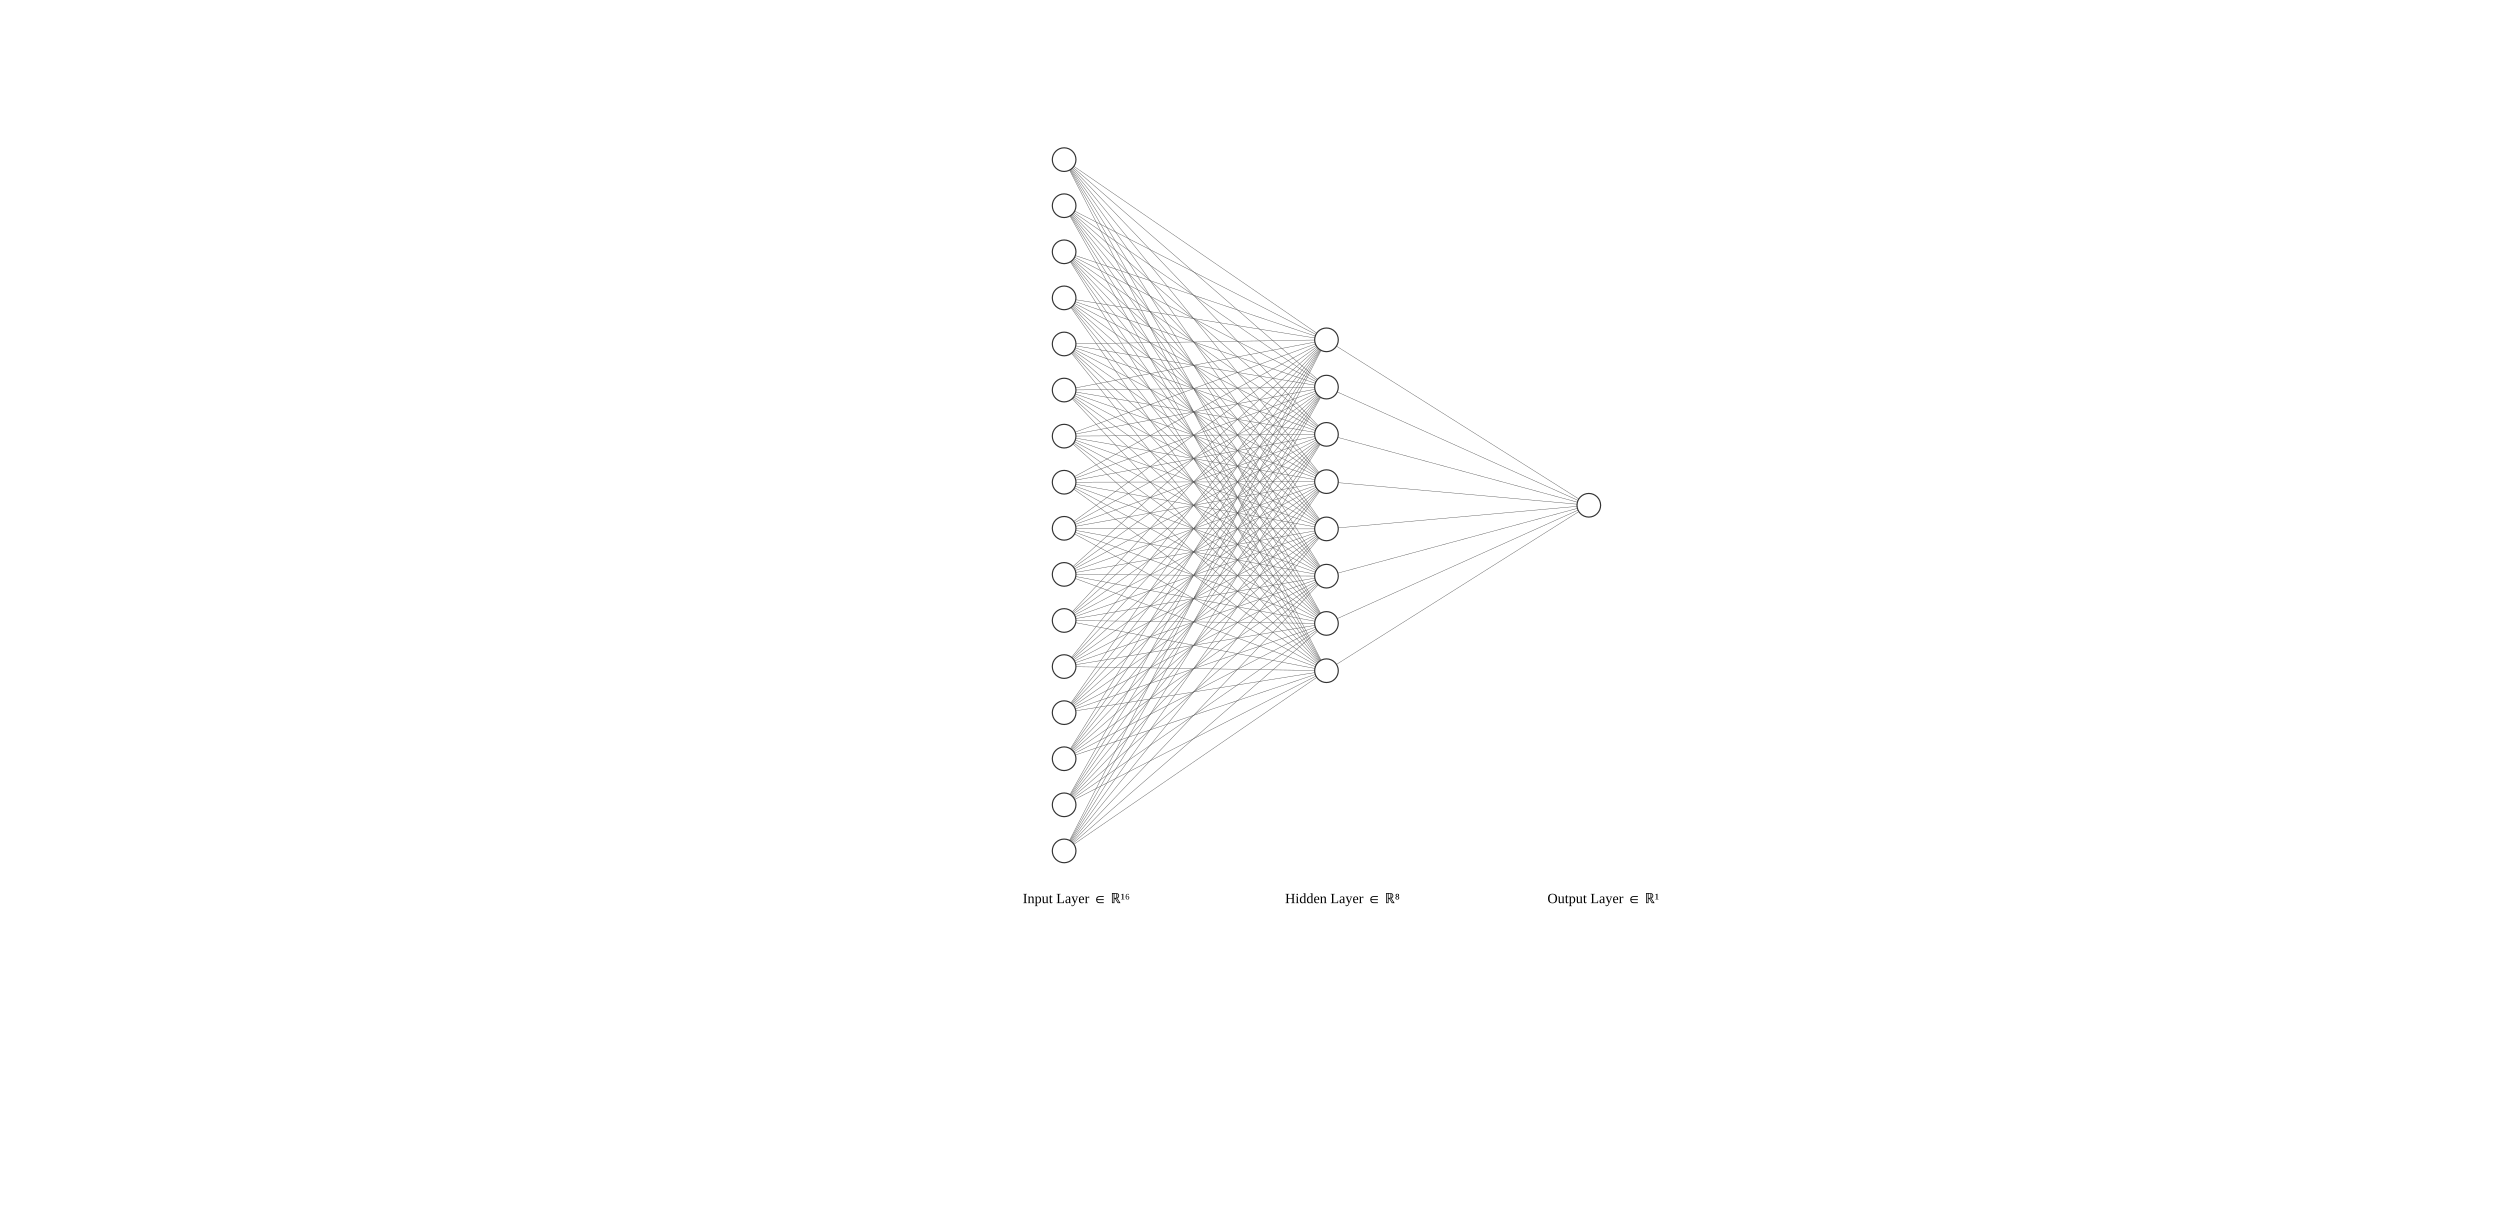
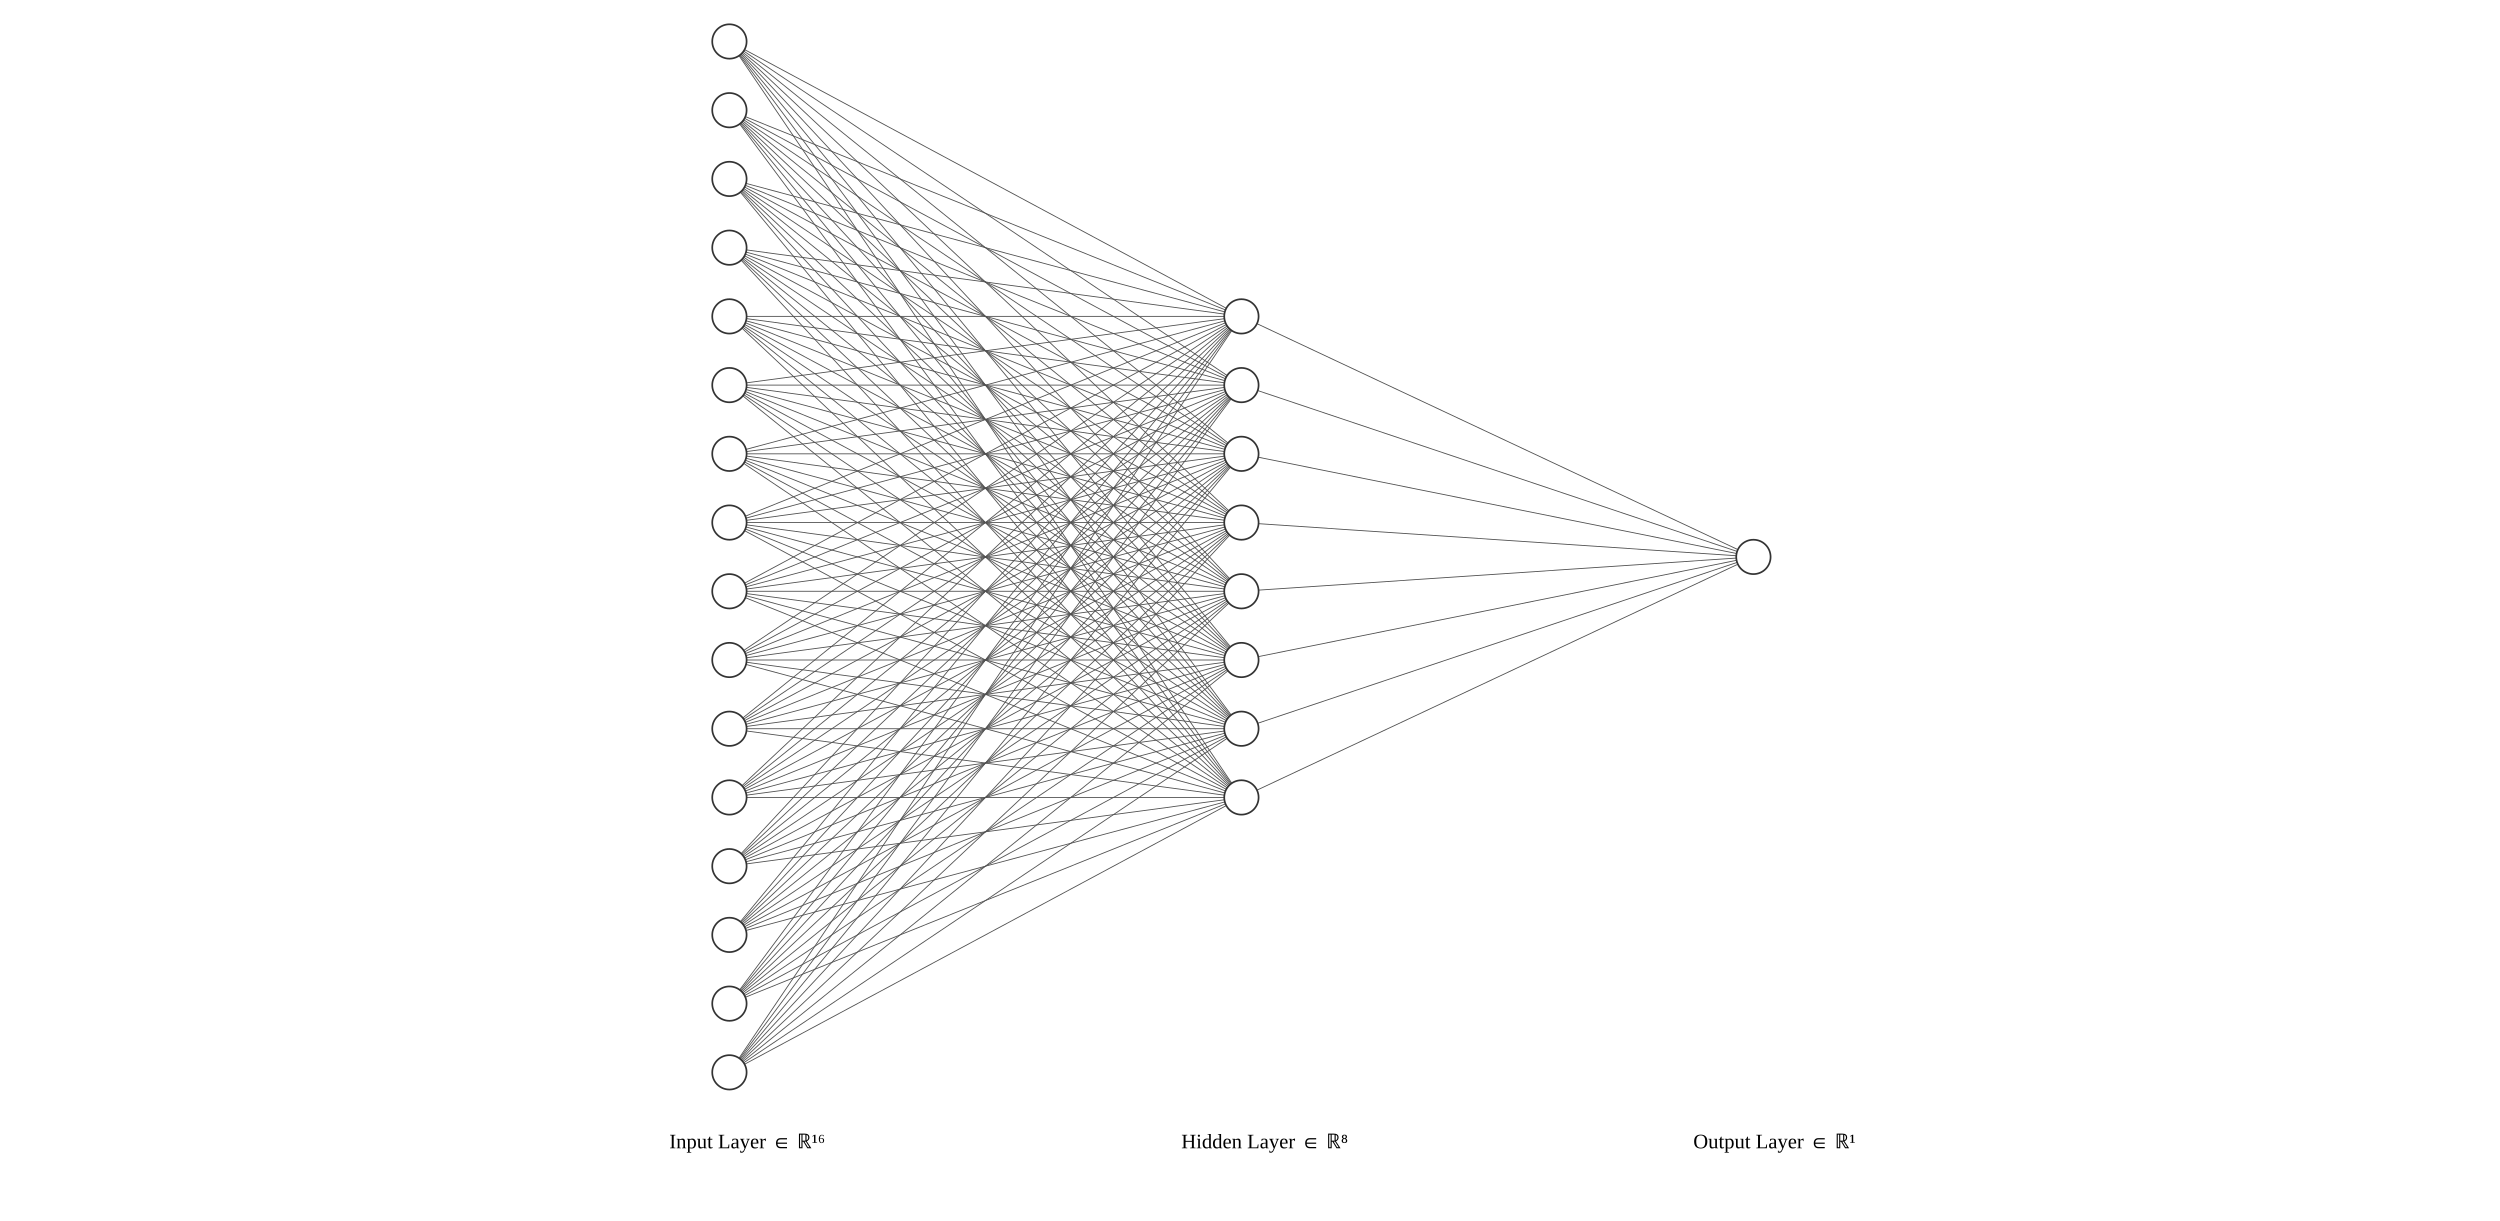
- <svg xmlns="http://www.w3.org/2000/svg" viewBox="0 0 1920 937" preserveAspectRatio="none">
-   <g transform="translate(129.357,-28.0493) scale(0.9075191)">
-     <path class="link" marker-end="url(#arrow)" d="M758,166, 980,358.5" style="stroke-width: 0.34; stroke-opacity: 1; stroke: rgb(80, 80, 80);" />
-     <path class="link" marker-end="url(#arrow)" d="M758,166, 980,398.5" style="stroke-width: 0.34; stroke-opacity: 1; stroke: rgb(80, 80, 80);" />
-     <path class="link" marker-end="url(#arrow)" d="M758,166, 980,438.5" style="stroke-width: 0.34; stroke-opacity: 1; stroke: rgb(80, 80, 80);" />
-     <path class="link" marker-end="url(#arrow)" d="M758,166, 980,478.5" style="stroke-width: 0.34; stroke-opacity: 1; stroke: rgb(80, 80, 80);" />
-     <path class="link" marker-end="url(#arrow)" d="M758,166, 980,518.5" style="stroke-width: 0.34; stroke-opacity: 1; stroke: rgb(80, 80, 80);" />
-     <path class="link" marker-end="url(#arrow)" d="M758,166, 980,558.5" style="stroke-width: 0.34; stroke-opacity: 1; stroke: rgb(80, 80, 80);" />
-     <path class="link" marker-end="url(#arrow)" d="M758,166, 980,598.5" style="stroke-width: 0.34; stroke-opacity: 1; stroke: rgb(80, 80, 80);" />
-     <path class="link" marker-end="url(#arrow)" d="M758,205, 980,358.5" style="stroke-width: 0.34; stroke-opacity: 1; stroke: rgb(80, 80, 80);" />
-     <path class="link" marker-end="url(#arrow)" d="M758,205, 980,398.5" style="stroke-width: 0.34; stroke-opacity: 1; stroke: rgb(80, 80, 80);" />
-     <path class="link" marker-end="url(#arrow)" d="M758,205, 980,438.5" style="stroke-width: 0.34; stroke-opacity: 1; stroke: rgb(80, 80, 80);" />
-     <path class="link" marker-end="url(#arrow)" d="M758,205, 980,478.5" style="stroke-width: 0.34; stroke-opacity: 1; stroke: rgb(80, 80, 80);" />
-     <path class="link" marker-end="url(#arrow)" d="M758,205, 980,518.5" style="stroke-width: 0.34; stroke-opacity: 1; stroke: rgb(80, 80, 80);" />
-     <path class="link" marker-end="url(#arrow)" d="M758,205, 980,558.5" style="stroke-width: 0.34; stroke-opacity: 1; stroke: rgb(80, 80, 80);" />
-     <path class="link" marker-end="url(#arrow)" d="M758,205, 980,598.5" style="stroke-width: 0.34; stroke-opacity: 1; stroke: rgb(80, 80, 80);" />
-     <path class="link" marker-end="url(#arrow)" d="M758,244, 980,358.5" style="stroke-width: 0.34; stroke-opacity: 1; stroke: rgb(80, 80, 80);" />
-     <path class="link" marker-end="url(#arrow)" d="M758,244, 980,398.5" style="stroke-width: 0.34; stroke-opacity: 1; stroke: rgb(80, 80, 80);" />
-     <path class="link" marker-end="url(#arrow)" d="M758,244, 980,438.5" style="stroke-width: 0.34; stroke-opacity: 1; stroke: rgb(80, 80, 80);" />
-     <path class="link" marker-end="url(#arrow)" d="M758,244, 980,478.5" style="stroke-width: 0.34; stroke-opacity: 1; stroke: rgb(80, 80, 80);" />
-     <path class="link" marker-end="url(#arrow)" d="M758,244, 980,518.5" style="stroke-width: 0.34; stroke-opacity: 1; stroke: rgb(80, 80, 80);" />
-     <path class="link" marker-end="url(#arrow)" d="M758,244, 980,558.5" style="stroke-width: 0.34; stroke-opacity: 1; stroke: rgb(80, 80, 80);" />
-     <path class="link" marker-end="url(#arrow)" d="M758,244, 980,598.5" style="stroke-width: 0.34; stroke-opacity: 1; stroke: rgb(80, 80, 80);" />
-     <path class="link" marker-end="url(#arrow)" d="M758,283, 980,358.5" style="stroke-width: 0.34; stroke-opacity: 1; stroke: rgb(80, 80, 80);" />
-     <path class="link" marker-end="url(#arrow)" d="M758,283, 980,398.5" style="stroke-width: 0.34; stroke-opacity: 1; stroke: rgb(80, 80, 80);" />
-     <path class="link" marker-end="url(#arrow)" d="M758,283, 980,438.5" style="stroke-width: 0.34; stroke-opacity: 1; stroke: rgb(80, 80, 80);" />
-     <path class="link" marker-end="url(#arrow)" d="M758,283, 980,478.5" style="stroke-width: 0.34; stroke-opacity: 1; stroke: rgb(80, 80, 80);" />
-     <path class="link" marker-end="url(#arrow)" d="M758,283, 980,518.5" style="stroke-width: 0.34; stroke-opacity: 1; stroke: rgb(80, 80, 80);" />
-     <path class="link" marker-end="url(#arrow)" d="M758,283, 980,558.5" style="stroke-width: 0.34; stroke-opacity: 1; stroke: rgb(80, 80, 80);" />
-     <path class="link" marker-end="url(#arrow)" d="M758,283, 980,598.5" style="stroke-width: 0.34; stroke-opacity: 1; stroke: rgb(80, 80, 80);" />
-     <path class="link" marker-end="url(#arrow)" d="M758,322, 980,358.5" style="stroke-width: 0.34; stroke-opacity: 1; stroke: rgb(80, 80, 80);" />
-     <path class="link" marker-end="url(#arrow)" d="M758,322, 980,398.5" style="stroke-width: 0.34; stroke-opacity: 1; stroke: rgb(80, 80, 80);" />
-     <path class="link" marker-end="url(#arrow)" d="M758,322, 980,438.5" style="stroke-width: 0.34; stroke-opacity: 1; stroke: rgb(80, 80, 80);" />
-     <path class="link" marker-end="url(#arrow)" d="M758,322, 980,478.5" style="stroke-width: 0.34; stroke-opacity: 1; stroke: rgb(80, 80, 80);" />
-     <path class="link" marker-end="url(#arrow)" d="M758,322, 980,518.5" style="stroke-width: 0.34; stroke-opacity: 1; stroke: rgb(80, 80, 80);" />
-     <path class="link" marker-end="url(#arrow)" d="M758,322, 980,558.5" style="stroke-width: 0.34; stroke-opacity: 1; stroke: rgb(80, 80, 80);" />
-     <path class="link" marker-end="url(#arrow)" d="M758,322, 980,598.5" style="stroke-width: 0.34; stroke-opacity: 1; stroke: rgb(80, 80, 80);" />
-     <path class="link" marker-end="url(#arrow)" d="M758,361, 980,358.5" style="stroke-width: 0.34; stroke-opacity: 1; stroke: rgb(80, 80, 80);" />
-     <path class="link" marker-end="url(#arrow)" d="M758,361, 980,398.5" style="stroke-width: 0.34; stroke-opacity: 1; stroke: rgb(80, 80, 80);" />
-     <path class="link" marker-end="url(#arrow)" d="M758,361, 980,438.5" style="stroke-width: 0.34; stroke-opacity: 1; stroke: rgb(80, 80, 80);" />
-     <path class="link" marker-end="url(#arrow)" d="M758,361, 980,478.5" style="stroke-width: 0.34; stroke-opacity: 1; stroke: rgb(80, 80, 80);" />
-     <path class="link" marker-end="url(#arrow)" d="M758,361, 980,518.5" style="stroke-width: 0.34; stroke-opacity: 1; stroke: rgb(80, 80, 80);" />
-     <path class="link" marker-end="url(#arrow)" d="M758,361, 980,558.5" style="stroke-width: 0.34; stroke-opacity: 1; stroke: rgb(80, 80, 80);" />
-     <path class="link" marker-end="url(#arrow)" d="M758,361, 980,598.5" style="stroke-width: 0.34; stroke-opacity: 1; stroke: rgb(80, 80, 80);" />
-     <path class="link" marker-end="url(#arrow)" d="M758,400, 980,358.5" style="stroke-width: 0.34; stroke-opacity: 1; stroke: rgb(80, 80, 80);" />
-     <path class="link" marker-end="url(#arrow)" d="M758,400, 980,398.5" style="stroke-width: 0.34; stroke-opacity: 1; stroke: rgb(80, 80, 80);" />
-     <path class="link" marker-end="url(#arrow)" d="M758,400, 980,438.5" style="stroke-width: 0.34; stroke-opacity: 1; stroke: rgb(80, 80, 80);" />
-     <path class="link" marker-end="url(#arrow)" d="M758,400, 980,478.5" style="stroke-width: 0.34; stroke-opacity: 1; stroke: rgb(80, 80, 80);" />
-     <path class="link" marker-end="url(#arrow)" d="M758,400, 980,518.5" style="stroke-width: 0.34; stroke-opacity: 1; stroke: rgb(80, 80, 80);" />
-     <path class="link" marker-end="url(#arrow)" d="M758,400, 980,558.5" style="stroke-width: 0.34; stroke-opacity: 1; stroke: rgb(80, 80, 80);" />
-     <path class="link" marker-end="url(#arrow)" d="M758,400, 980,598.5" style="stroke-width: 0.34; stroke-opacity: 1; stroke: rgb(80, 80, 80);" />
-     <path class="link" marker-end="url(#arrow)" d="M758,439, 980,358.5" style="stroke-width: 0.34; stroke-opacity: 1; stroke: rgb(80, 80, 80);" />
-     <path class="link" marker-end="url(#arrow)" d="M758,439, 980,398.5" style="stroke-width: 0.34; stroke-opacity: 1; stroke: rgb(80, 80, 80);" />
-     <path class="link" marker-end="url(#arrow)" d="M758,439, 980,438.5" style="stroke-width: 0.34; stroke-opacity: 1; stroke: rgb(80, 80, 80);" />
-     <path class="link" marker-end="url(#arrow)" d="M758,439, 980,478.5" style="stroke-width: 0.34; stroke-opacity: 1; stroke: rgb(80, 80, 80);" />
-     <path class="link" marker-end="url(#arrow)" d="M758,439, 980,518.5" style="stroke-width: 0.34; stroke-opacity: 1; stroke: rgb(80, 80, 80);" />
-     <path class="link" marker-end="url(#arrow)" d="M758,439, 980,558.5" style="stroke-width: 0.34; stroke-opacity: 1; stroke: rgb(80, 80, 80);" />
-     <path class="link" marker-end="url(#arrow)" d="M758,439, 980,598.5" style="stroke-width: 0.34; stroke-opacity: 1; stroke: rgb(80, 80, 80);" />
-     <path class="link" marker-end="url(#arrow)" d="M758,478, 980,358.5" style="stroke-width: 0.34; stroke-opacity: 1; stroke: rgb(80, 80, 80);" />
-     <path class="link" marker-end="url(#arrow)" d="M758,478, 980,398.5" style="stroke-width: 0.34; stroke-opacity: 1; stroke: rgb(80, 80, 80);" />
-     <path class="link" marker-end="url(#arrow)" d="M758,478, 980,438.5" style="stroke-width: 0.34; stroke-opacity: 1; stroke: rgb(80, 80, 80);" />
-     <path class="link" marker-end="url(#arrow)" d="M758,478, 980,478.5" style="stroke-width: 0.34; stroke-opacity: 1; stroke: rgb(80, 80, 80);" />
-     <path class="link" marker-end="url(#arrow)" d="M758,478, 980,518.5" style="stroke-width: 0.34; stroke-opacity: 1; stroke: rgb(80, 80, 80);" />
-     <path class="link" marker-end="url(#arrow)" d="M758,478, 980,558.5" style="stroke-width: 0.34; stroke-opacity: 1; stroke: rgb(80, 80, 80);" />
-     <path class="link" marker-end="url(#arrow)" d="M758,478, 980,598.5" style="stroke-width: 0.34; stroke-opacity: 1; stroke: rgb(80, 80, 80);" />
-     <path class="link" marker-end="url(#arrow)" d="M758,517, 980,358.5" style="stroke-width: 0.34; stroke-opacity: 1; stroke: rgb(80, 80, 80);" />
-     <path class="link" marker-end="url(#arrow)" d="M758,517, 980,398.5" style="stroke-width: 0.34; stroke-opacity: 1; stroke: rgb(80, 80, 80);" />
-     <path class="link" marker-end="url(#arrow)" d="M758,517, 980,438.5" style="stroke-width: 0.34; stroke-opacity: 1; stroke: rgb(80, 80, 80);" />
-     <path class="link" marker-end="url(#arrow)" d="M758,517, 980,478.5" style="stroke-width: 0.34; stroke-opacity: 1; stroke: rgb(80, 80, 80);" />
-     <path class="link" marker-end="url(#arrow)" d="M758,517, 980,518.5" style="stroke-width: 0.34; stroke-opacity: 1; stroke: rgb(80, 80, 80);" />
-     <path class="link" marker-end="url(#arrow)" d="M758,517, 980,558.5" style="stroke-width: 0.34; stroke-opacity: 1; stroke: rgb(80, 80, 80);" />
-     <path class="link" marker-end="url(#arrow)" d="M758,517, 980,598.5" style="stroke-width: 0.34; stroke-opacity: 1; stroke: rgb(80, 80, 80);" />
-     <path class="link" marker-end="url(#arrow)" d="M758,556, 980,358.5" style="stroke-width: 0.34; stroke-opacity: 1; stroke: rgb(80, 80, 80);" />
-     <path class="link" marker-end="url(#arrow)" d="M758,556, 980,398.5" style="stroke-width: 0.34; stroke-opacity: 1; stroke: rgb(80, 80, 80);" />
-     <path class="link" marker-end="url(#arrow)" d="M758,556, 980,438.5" style="stroke-width: 0.34; stroke-opacity: 1; stroke: rgb(80, 80, 80);" />
-     <path class="link" marker-end="url(#arrow)" d="M758,556, 980,478.5" style="stroke-width: 0.34; stroke-opacity: 1; stroke: rgb(80, 80, 80);" />
-     <path class="link" marker-end="url(#arrow)" d="M758,556, 980,518.5" style="stroke-width: 0.34; stroke-opacity: 1; stroke: rgb(80, 80, 80);" />
-     <path class="link" marker-end="url(#arrow)" d="M758,556, 980,558.5" style="stroke-width: 0.34; stroke-opacity: 1; stroke: rgb(80, 80, 80);" />
-     <path class="link" marker-end="url(#arrow)" d="M758,556, 980,598.5" style="stroke-width: 0.34; stroke-opacity: 1; stroke: rgb(80, 80, 80);" />
-     <path class="link" marker-end="url(#arrow)" d="M758,595, 980,358.5" style="stroke-width: 0.34; stroke-opacity: 1; stroke: rgb(80, 80, 80);" />
-     <path class="link" marker-end="url(#arrow)" d="M758,595, 980,398.5" style="stroke-width: 0.34; stroke-opacity: 1; stroke: rgb(80, 80, 80);" />
-     <path class="link" marker-end="url(#arrow)" d="M758,595, 980,438.5" style="stroke-width: 0.34; stroke-opacity: 1; stroke: rgb(80, 80, 80);" />
-     <path class="link" marker-end="url(#arrow)" d="M758,595, 980,478.5" style="stroke-width: 0.34; stroke-opacity: 1; stroke: rgb(80, 80, 80);" />
-     <path class="link" marker-end="url(#arrow)" d="M758,595, 980,518.5" style="stroke-width: 0.34; stroke-opacity: 1; stroke: rgb(80, 80, 80);" />
-     <path class="link" marker-end="url(#arrow)" d="M758,595, 980,558.5" style="stroke-width: 0.34; stroke-opacity: 1; stroke: rgb(80, 80, 80);" />
-     <path class="link" marker-end="url(#arrow)" d="M758,595, 980,598.5" style="stroke-width: 0.34; stroke-opacity: 1; stroke: rgb(80, 80, 80);" />
-     <path class="link" marker-end="url(#arrow)" d="M758,634, 980,358.5" style="stroke-width: 0.34; stroke-opacity: 1; stroke: rgb(80, 80, 80);" />
-     <path class="link" marker-end="url(#arrow)" d="M758,634, 980,398.5" style="stroke-width: 0.34; stroke-opacity: 1; stroke: rgb(80, 80, 80);" />
-     <path class="link" marker-end="url(#arrow)" d="M758,634, 980,438.5" style="stroke-width: 0.34; stroke-opacity: 1; stroke: rgb(80, 80, 80);" />
-     <path class="link" marker-end="url(#arrow)" d="M758,634, 980,478.5" style="stroke-width: 0.34; stroke-opacity: 1; stroke: rgb(80, 80, 80);" />
-     <path class="link" marker-end="url(#arrow)" d="M758,634, 980,518.5" style="stroke-width: 0.34; stroke-opacity: 1; stroke: rgb(80, 80, 80);" />
-     <path class="link" marker-end="url(#arrow)" d="M758,634, 980,558.5" style="stroke-width: 0.34; stroke-opacity: 1; stroke: rgb(80, 80, 80);" />
-     <path class="link" marker-end="url(#arrow)" d="M758,634, 980,598.5" style="stroke-width: 0.34; stroke-opacity: 1; stroke: rgb(80, 80, 80);" />
-     <path class="link" marker-end="url(#arrow)" d="M758,673, 980,358.5" style="stroke-width: 0.34; stroke-opacity: 1; stroke: rgb(80, 80, 80);" />
-     <path class="link" marker-end="url(#arrow)" d="M758,673, 980,398.5" style="stroke-width: 0.34; stroke-opacity: 1; stroke: rgb(80, 80, 80);" />
-     <path class="link" marker-end="url(#arrow)" d="M758,673, 980,438.5" style="stroke-width: 0.34; stroke-opacity: 1; stroke: rgb(80, 80, 80);" />
-     <path class="link" marker-end="url(#arrow)" d="M758,673, 980,478.5" style="stroke-width: 0.34; stroke-opacity: 1; stroke: rgb(80, 80, 80);" />
-     <path class="link" marker-end="url(#arrow)" d="M758,673, 980,518.5" style="stroke-width: 0.34; stroke-opacity: 1; stroke: rgb(80, 80, 80);" />
-     <path class="link" marker-end="url(#arrow)" d="M758,673, 980,558.5" style="stroke-width: 0.34; stroke-opacity: 1; stroke: rgb(80, 80, 80);" />
-     <path class="link" marker-end="url(#arrow)" d="M758,673, 980,598.5" style="stroke-width: 0.34; stroke-opacity: 1; stroke: rgb(80, 80, 80);" />
-     <path class="link" marker-end="url(#arrow)" d="M758,712, 980,358.5" style="stroke-width: 0.34; stroke-opacity: 1; stroke: rgb(80, 80, 80);" />
-     <path class="link" marker-end="url(#arrow)" d="M758,712, 980,398.5" style="stroke-width: 0.34; stroke-opacity: 1; stroke: rgb(80, 80, 80);" />
-     <path class="link" marker-end="url(#arrow)" d="M758,712, 980,438.5" style="stroke-width: 0.34; stroke-opacity: 1; stroke: rgb(80, 80, 80);" />
-     <path class="link" marker-end="url(#arrow)" d="M758,712, 980,478.5" style="stroke-width: 0.34; stroke-opacity: 1; stroke: rgb(80, 80, 80);" />
-     <path class="link" marker-end="url(#arrow)" d="M758,712, 980,518.5" style="stroke-width: 0.34; stroke-opacity: 1; stroke: rgb(80, 80, 80);" />
-     <path class="link" marker-end="url(#arrow)" d="M758,712, 980,558.5" style="stroke-width: 0.34; stroke-opacity: 1; stroke: rgb(80, 80, 80);" />
-     <path class="link" marker-end="url(#arrow)" d="M758,712, 980,598.5" style="stroke-width: 0.34; stroke-opacity: 1; stroke: rgb(80, 80, 80);" />
-     <path class="link" marker-end="url(#arrow)" d="M758,751, 980,358.5" style="stroke-width: 0.34; stroke-opacity: 1; stroke: rgb(80, 80, 80);" />
-     <path class="link" marker-end="url(#arrow)" d="M758,751, 980,398.5" style="stroke-width: 0.34; stroke-opacity: 1; stroke: rgb(80, 80, 80);" />
-     <path class="link" marker-end="url(#arrow)" d="M758,751, 980,438.5" style="stroke-width: 0.34; stroke-opacity: 1; stroke: rgb(80, 80, 80);" />
-     <path class="link" marker-end="url(#arrow)" d="M758,751, 980,478.5" style="stroke-width: 0.34; stroke-opacity: 1; stroke: rgb(80, 80, 80);" />
-     <path class="link" marker-end="url(#arrow)" d="M758,751, 980,518.5" style="stroke-width: 0.34; stroke-opacity: 1; stroke: rgb(80, 80, 80);" />
-     <path class="link" marker-end="url(#arrow)" d="M758,751, 980,558.5" style="stroke-width: 0.34; stroke-opacity: 1; stroke: rgb(80, 80, 80);" />
-     <path class="link" marker-end="url(#arrow)" d="M758,751, 980,598.5" style="stroke-width: 0.34; stroke-opacity: 1; stroke: rgb(80, 80, 80);" />
-     <path class="link" marker-end="url(#arrow)" d="M980,318.5, 1202,458.5" style="stroke-width: 0.34; stroke-opacity: 1; stroke: rgb(80, 80, 80);" />
-     <path class="link" marker-end="url(#arrow)" d="M980,358.5, 1202,458.5" style="stroke-width: 0.34; stroke-opacity: 1; stroke: rgb(80, 80, 80);" />
-     <path class="link" marker-end="url(#arrow)" d="M980,398.5, 1202,458.5" style="stroke-width: 0.34; stroke-opacity: 1; stroke: rgb(80, 80, 80);" />
-     <path class="link" marker-end="url(#arrow)" d="M980,438.5, 1202,458.5" style="stroke-width: 0.34; stroke-opacity: 1; stroke: rgb(80, 80, 80);" />
-     <path class="link" marker-end="url(#arrow)" d="M980,478.5, 1202,458.5" style="stroke-width: 0.34; stroke-opacity: 1; stroke: rgb(80, 80, 80);" />
-     <path class="link" marker-end="url(#arrow)" d="M980,518.5, 1202,458.5" style="stroke-width: 0.34; stroke-opacity: 1; stroke: rgb(80, 80, 80);" />
-     <path class="link" marker-end="url(#arrow)" d="M980,558.5, 1202,458.5" style="stroke-width: 0.34; stroke-opacity: 1; stroke: rgb(80, 80, 80);" />
-     <path class="link" marker-end="url(#arrow)" d="M980,598.5, 1202,458.5" style="stroke-width: 0.34; stroke-opacity: 1; stroke: rgb(80, 80, 80);" />
-     <path class="link" marker-end="url(#arrow)" d="M758,166, 980,318.5" style="stroke-width: 0.34; stroke-opacity: 1; stroke: rgb(80, 80, 80);" />
-     <path class="link" marker-end="url(#arrow)" d="M758,205, 980,318.5" style="stroke-width: 0.34; stroke-opacity: 1; stroke: rgb(80, 80, 80);" />
-     <path class="link" marker-end="url(#arrow)" d="M758,244, 980,318.5" style="stroke-width: 0.34; stroke-opacity: 1; stroke: rgb(80, 80, 80);" />
-     <path class="link" marker-end="url(#arrow)" d="M758,283, 980,318.5" style="stroke-width: 0.34; stroke-opacity: 1; stroke: rgb(80, 80, 80);" />
-     <path class="link" marker-end="url(#arrow)" d="M758,322, 980,318.5" style="stroke-width: 0.34; stroke-opacity: 1; stroke: rgb(80, 80, 80);" />
-     <path class="link" marker-end="url(#arrow)" d="M758,361, 980,318.5" style="stroke-width: 0.34; stroke-opacity: 1; stroke: rgb(80, 80, 80);" />
-     <path class="link" marker-end="url(#arrow)" d="M758,400, 980,318.5" style="stroke-width: 0.34; stroke-opacity: 1; stroke: rgb(80, 80, 80);" />
-     <path class="link" marker-end="url(#arrow)" d="M758,439, 980,318.5" style="stroke-width: 0.34; stroke-opacity: 1; stroke: rgb(80, 80, 80);" />
-     <path class="link" marker-end="url(#arrow)" d="M758,478, 980,318.5" style="stroke-width: 0.34; stroke-opacity: 1; stroke: rgb(80, 80, 80);" />
-     <path class="link" marker-end="url(#arrow)" d="M758,517, 980,318.5" style="stroke-width: 0.34; stroke-opacity: 1; stroke: rgb(80, 80, 80);" />
-     <path class="link" marker-end="url(#arrow)" d="M758,556, 980,318.5" style="stroke-width: 0.34; stroke-opacity: 1; stroke: rgb(80, 80, 80);" />
-     <path class="link" marker-end="url(#arrow)" d="M758,595, 980,318.5" style="stroke-width: 0.34; stroke-opacity: 1; stroke: rgb(80, 80, 80);" />
-     <path class="link" marker-end="url(#arrow)" d="M758,634, 980,318.5" style="stroke-width: 0.34; stroke-opacity: 1; stroke: rgb(80, 80, 80);" />
-     <path class="link" marker-end="url(#arrow)" d="M758,673, 980,318.5" style="stroke-width: 0.34; stroke-opacity: 1; stroke: rgb(80, 80, 80);" />
-     <path class="link" marker-end="url(#arrow)" d="M758,712, 980,318.5" style="stroke-width: 0.34; stroke-opacity: 1; stroke: rgb(80, 80, 80);" />
-     <path class="link" marker-end="url(#arrow)" d="M758,751, 980,318.5" style="stroke-width: 0.34; stroke-opacity: 1; stroke: rgb(80, 80, 80);" />
-     <circle r="10" class="node" id="0_0" cx="758" cy="166" style="fill: rgb(255, 255, 255); stroke: rgb(51, 51, 51);" />
-     <circle r="10" class="node" id="0_1" cx="758" cy="205" style="fill: rgb(255, 255, 255); stroke: rgb(51, 51, 51);" />
-     <circle r="10" class="node" id="0_2" cx="758" cy="244" style="fill: rgb(255, 255, 255); stroke: rgb(51, 51, 51);" />
-     <circle r="10" class="node" id="0_3" cx="758" cy="283" style="fill: rgb(255, 255, 255); stroke: rgb(51, 51, 51);" />
-     <circle r="10" class="node" id="0_4" cx="758" cy="322" style="fill: rgb(255, 255, 255); stroke: rgb(51, 51, 51);" />
-     <circle r="10" class="node" id="0_5" cx="758" cy="361" style="fill: rgb(255, 255, 255); stroke: rgb(51, 51, 51);" />
-     <circle r="10" class="node" id="0_6" cx="758" cy="400" style="fill: rgb(255, 255, 255); stroke: rgb(51, 51, 51);" />
-     <circle r="10" class="node" id="0_7" cx="758" cy="439" style="fill: rgb(255, 255, 255); stroke: rgb(51, 51, 51);" />
-     <circle r="10" class="node" id="0_8" cx="758" cy="478" style="fill: rgb(255, 255, 255); stroke: rgb(51, 51, 51);" />
-     <circle r="10" class="node" id="0_9" cx="758" cy="517" style="fill: rgb(255, 255, 255); stroke: rgb(51, 51, 51);" />
-     <circle r="10" class="node" id="0_10" cx="758" cy="556" style="fill: rgb(255, 255, 255); stroke: rgb(51, 51, 51);" />
-     <circle r="10" class="node" id="0_11" cx="758" cy="595" style="fill: rgb(255, 255, 255); stroke: rgb(51, 51, 51);" />
-     <circle r="10" class="node" id="0_12" cx="758" cy="634" style="fill: rgb(255, 255, 255); stroke: rgb(51, 51, 51);" />
-     <circle r="10" class="node" id="0_13" cx="758" cy="673" style="fill: rgb(255, 255, 255); stroke: rgb(51, 51, 51);" />
-     <circle r="10" class="node" id="0_14" cx="758" cy="712" style="fill: rgb(255, 255, 255); stroke: rgb(51, 51, 51);" />
-     <circle r="10" class="node" id="0_15" cx="758" cy="751" style="fill: rgb(255, 255, 255); stroke: rgb(51, 51, 51);" />
+ <svg xmlns="http://www.w3.org/2000/svg" width="1920" height="937" style="cursor: move;">
+   <g transform="translate(-339.7088,-177.2831) scale(1.319508)">
+     <path class="link" marker-end="" d="M682,158.5, 980,318.5" style="stroke-width: 0.5; stroke-opacity: 1; stroke: rgb(80, 80, 80);" />
+     <path class="link" marker-end="" d="M682,158.5, 980,358.5" style="stroke-width: 0.5; stroke-opacity: 1; stroke: rgb(80, 80, 80);" />
+     <path class="link" marker-end="" d="M682,158.5, 980,398.5" style="stroke-width: 0.5; stroke-opacity: 1; stroke: rgb(80, 80, 80);" />
+     <path class="link" marker-end="" d="M682,158.5, 980,438.5" style="stroke-width: 0.5; stroke-opacity: 1; stroke: rgb(80, 80, 80);" />
+     <path class="link" marker-end="" d="M682,158.5, 980,478.5" style="stroke-width: 0.5; stroke-opacity: 1; stroke: rgb(80, 80, 80);" />
+     <path class="link" marker-end="" d="M682,158.5, 980,518.5" style="stroke-width: 0.5; stroke-opacity: 1; stroke: rgb(80, 80, 80);" />
+     <path class="link" marker-end="" d="M682,158.5, 980,558.5" style="stroke-width: 0.5; stroke-opacity: 1; stroke: rgb(80, 80, 80);" />
+     <path class="link" marker-end="" d="M682,158.5, 980,598.5" style="stroke-width: 0.5; stroke-opacity: 1; stroke: rgb(80, 80, 80);" />
+     <path class="link" marker-end="" d="M682,198.5, 980,318.5" style="stroke-width: 0.5; stroke-opacity: 1; stroke: rgb(80, 80, 80);" />
+     <path class="link" marker-end="" d="M682,198.5, 980,358.5" style="stroke-width: 0.5; stroke-opacity: 1; stroke: rgb(80, 80, 80);" />
+     <path class="link" marker-end="" d="M682,198.5, 980,398.5" style="stroke-width: 0.5; stroke-opacity: 1; stroke: rgb(80, 80, 80);" />
+     <path class="link" marker-end="" d="M682,198.5, 980,438.5" style="stroke-width: 0.5; stroke-opacity: 1; stroke: rgb(80, 80, 80);" />
+     <path class="link" marker-end="" d="M682,198.5, 980,478.5" style="stroke-width: 0.5; stroke-opacity: 1; stroke: rgb(80, 80, 80);" />
+     <path class="link" marker-end="" d="M682,198.5, 980,518.5" style="stroke-width: 0.5; stroke-opacity: 1; stroke: rgb(80, 80, 80);" />
+     <path class="link" marker-end="" d="M682,198.5, 980,558.5" style="stroke-width: 0.5; stroke-opacity: 1; stroke: rgb(80, 80, 80);" />
+     <path class="link" marker-end="" d="M682,198.5, 980,598.5" style="stroke-width: 0.5; stroke-opacity: 1; stroke: rgb(80, 80, 80);" />
+     <path class="link" marker-end="" d="M682,238.5, 980,318.5" style="stroke-width: 0.5; stroke-opacity: 1; stroke: rgb(80, 80, 80);" />
+     <path class="link" marker-end="" d="M682,238.5, 980,358.5" style="stroke-width: 0.5; stroke-opacity: 1; stroke: rgb(80, 80, 80);" />
+     <path class="link" marker-end="" d="M682,238.5, 980,398.5" style="stroke-width: 0.5; stroke-opacity: 1; stroke: rgb(80, 80, 80);" />
+     <path class="link" marker-end="" d="M682,238.5, 980,438.5" style="stroke-width: 0.5; stroke-opacity: 1; stroke: rgb(80, 80, 80);" />
+     <path class="link" marker-end="" d="M682,238.5, 980,478.5" style="stroke-width: 0.5; stroke-opacity: 1; stroke: rgb(80, 80, 80);" />
+     <path class="link" marker-end="" d="M682,238.5, 980,518.5" style="stroke-width: 0.5; stroke-opacity: 1; stroke: rgb(80, 80, 80);" />
+     <path class="link" marker-end="" d="M682,238.5, 980,558.5" style="stroke-width: 0.5; stroke-opacity: 1; stroke: rgb(80, 80, 80);" />
+     <path class="link" marker-end="" d="M682,238.5, 980,598.5" style="stroke-width: 0.5; stroke-opacity: 1; stroke: rgb(80, 80, 80);" />
+     <path class="link" marker-end="" d="M682,278.5, 980,318.5" style="stroke-width: 0.5; stroke-opacity: 1; stroke: rgb(80, 80, 80);" />
+     <path class="link" marker-end="" d="M682,278.5, 980,358.5" style="stroke-width: 0.5; stroke-opacity: 1; stroke: rgb(80, 80, 80);" />
+     <path class="link" marker-end="" d="M682,278.5, 980,398.5" style="stroke-width: 0.5; stroke-opacity: 1; stroke: rgb(80, 80, 80);" />
+     <path class="link" marker-end="" d="M682,278.5, 980,438.5" style="stroke-width: 0.5; stroke-opacity: 1; stroke: rgb(80, 80, 80);" />
+     <path class="link" marker-end="" d="M682,278.5, 980,478.5" style="stroke-width: 0.5; stroke-opacity: 1; stroke: rgb(80, 80, 80);" />
+     <path class="link" marker-end="" d="M682,278.5, 980,518.5" style="stroke-width: 0.5; stroke-opacity: 1; stroke: rgb(80, 80, 80);" />
+     <path class="link" marker-end="" d="M682,278.5, 980,558.5" style="stroke-width: 0.5; stroke-opacity: 1; stroke: rgb(80, 80, 80);" />
+     <path class="link" marker-end="" d="M682,278.5, 980,598.5" style="stroke-width: 0.5; stroke-opacity: 1; stroke: rgb(80, 80, 80);" />
+     <path class="link" marker-end="" d="M682,318.5, 980,318.5" style="stroke-width: 0.5; stroke-opacity: 1; stroke: rgb(80, 80, 80);" />
+     <path class="link" marker-end="" d="M682,318.5, 980,358.5" style="stroke-width: 0.5; stroke-opacity: 1; stroke: rgb(80, 80, 80);" />
+     <path class="link" marker-end="" d="M682,318.5, 980,398.5" style="stroke-width: 0.5; stroke-opacity: 1; stroke: rgb(80, 80, 80);" />
+     <path class="link" marker-end="" d="M682,318.5, 980,438.5" style="stroke-width: 0.5; stroke-opacity: 1; stroke: rgb(80, 80, 80);" />
+     <path class="link" marker-end="" d="M682,318.5, 980,478.5" style="stroke-width: 0.5; stroke-opacity: 1; stroke: rgb(80, 80, 80);" />
+     <path class="link" marker-end="" d="M682,318.5, 980,518.5" style="stroke-width: 0.5; stroke-opacity: 1; stroke: rgb(80, 80, 80);" />
+     <path class="link" marker-end="" d="M682,318.5, 980,558.5" style="stroke-width: 0.5; stroke-opacity: 1; stroke: rgb(80, 80, 80);" />
+     <path class="link" marker-end="" d="M682,318.5, 980,598.5" style="stroke-width: 0.5; stroke-opacity: 1; stroke: rgb(80, 80, 80);" />
+     <path class="link" marker-end="" d="M682,358.5, 980,318.5" style="stroke-width: 0.5; stroke-opacity: 1; stroke: rgb(80, 80, 80);" />
+     <path class="link" marker-end="" d="M682,358.5, 980,358.5" style="stroke-width: 0.5; stroke-opacity: 1; stroke: rgb(80, 80, 80);" />
+     <path class="link" marker-end="" d="M682,358.5, 980,398.5" style="stroke-width: 0.5; stroke-opacity: 1; stroke: rgb(80, 80, 80);" />
+     <path class="link" marker-end="" d="M682,358.5, 980,438.5" style="stroke-width: 0.5; stroke-opacity: 1; stroke: rgb(80, 80, 80);" />
+     <path class="link" marker-end="" d="M682,358.5, 980,478.5" style="stroke-width: 0.5; stroke-opacity: 1; stroke: rgb(80, 80, 80);" />
+     <path class="link" marker-end="" d="M682,358.5, 980,518.5" style="stroke-width: 0.5; stroke-opacity: 1; stroke: rgb(80, 80, 80);" />
+     <path class="link" marker-end="" d="M682,358.5, 980,558.5" style="stroke-width: 0.5; stroke-opacity: 1; stroke: rgb(80, 80, 80);" />
+     <path class="link" marker-end="" d="M682,358.5, 980,598.5" style="stroke-width: 0.5; stroke-opacity: 1; stroke: rgb(80, 80, 80);" />
+     <path class="link" marker-end="" d="M682,398.5, 980,318.5" style="stroke-width: 0.5; stroke-opacity: 1; stroke: rgb(80, 80, 80);" />
+     <path class="link" marker-end="" d="M682,398.5, 980,358.5" style="stroke-width: 0.5; stroke-opacity: 1; stroke: rgb(80, 80, 80);" />
+     <path class="link" marker-end="" d="M682,398.5, 980,398.5" style="stroke-width: 0.5; stroke-opacity: 1; stroke: rgb(80, 80, 80);" />
+     <path class="link" marker-end="" d="M682,398.5, 980,438.5" style="stroke-width: 0.5; stroke-opacity: 1; stroke: rgb(80, 80, 80);" />
+     <path class="link" marker-end="" d="M682,398.5, 980,478.5" style="stroke-width: 0.5; stroke-opacity: 1; stroke: rgb(80, 80, 80);" />
+     <path class="link" marker-end="" d="M682,398.5, 980,518.5" style="stroke-width: 0.5; stroke-opacity: 1; stroke: rgb(80, 80, 80);" />
+     <path class="link" marker-end="" d="M682,398.5, 980,558.5" style="stroke-width: 0.5; stroke-opacity: 1; stroke: rgb(80, 80, 80);" />
+     <path class="link" marker-end="" d="M682,398.5, 980,598.5" style="stroke-width: 0.5; stroke-opacity: 1; stroke: rgb(80, 80, 80);" />
+     <path class="link" marker-end="" d="M682,438.5, 980,318.5" style="stroke-width: 0.5; stroke-opacity: 1; stroke: rgb(80, 80, 80);" />
+     <path class="link" marker-end="" d="M682,438.5, 980,358.5" style="stroke-width: 0.5; stroke-opacity: 1; stroke: rgb(80, 80, 80);" />
+     <path class="link" marker-end="" d="M682,438.5, 980,398.5" style="stroke-width: 0.5; stroke-opacity: 1; stroke: rgb(80, 80, 80);" />
+     <path class="link" marker-end="" d="M682,438.5, 980,438.5" style="stroke-width: 0.5; stroke-opacity: 1; stroke: rgb(80, 80, 80);" />
+     <path class="link" marker-end="" d="M682,438.5, 980,478.5" style="stroke-width: 0.5; stroke-opacity: 1; stroke: rgb(80, 80, 80);" />
+     <path class="link" marker-end="" d="M682,438.5, 980,518.5" style="stroke-width: 0.5; stroke-opacity: 1; stroke: rgb(80, 80, 80);" />
+     <path class="link" marker-end="" d="M682,438.5, 980,558.5" style="stroke-width: 0.5; stroke-opacity: 1; stroke: rgb(80, 80, 80);" />
+     <path class="link" marker-end="" d="M682,438.5, 980,598.5" style="stroke-width: 0.5; stroke-opacity: 1; stroke: rgb(80, 80, 80);" />
+     <path class="link" marker-end="" d="M682,478.5, 980,318.5" style="stroke-width: 0.5; stroke-opacity: 1; stroke: rgb(80, 80, 80);" />
+     <path class="link" marker-end="" d="M682,478.5, 980,358.5" style="stroke-width: 0.5; stroke-opacity: 1; stroke: rgb(80, 80, 80);" />
+     <path class="link" marker-end="" d="M682,478.5, 980,398.5" style="stroke-width: 0.5; stroke-opacity: 1; stroke: rgb(80, 80, 80);" />
+     <path class="link" marker-end="" d="M682,478.5, 980,438.5" style="stroke-width: 0.5; stroke-opacity: 1; stroke: rgb(80, 80, 80);" />
+     <path class="link" marker-end="" d="M682,478.5, 980,478.5" style="stroke-width: 0.5; stroke-opacity: 1; stroke: rgb(80, 80, 80);" />
+     <path class="link" marker-end="" d="M682,478.5, 980,518.5" style="stroke-width: 0.5; stroke-opacity: 1; stroke: rgb(80, 80, 80);" />
+     <path class="link" marker-end="" d="M682,478.5, 980,558.5" style="stroke-width: 0.5; stroke-opacity: 1; stroke: rgb(80, 80, 80);" />
+     <path class="link" marker-end="" d="M682,478.5, 980,598.5" style="stroke-width: 0.5; stroke-opacity: 1; stroke: rgb(80, 80, 80);" />
+     <path class="link" marker-end="" d="M682,518.5, 980,318.5" style="stroke-width: 0.5; stroke-opacity: 1; stroke: rgb(80, 80, 80);" />
+     <path class="link" marker-end="" d="M682,518.5, 980,358.5" style="stroke-width: 0.5; stroke-opacity: 1; stroke: rgb(80, 80, 80);" />
+     <path class="link" marker-end="" d="M682,518.5, 980,398.5" style="stroke-width: 0.5; stroke-opacity: 1; stroke: rgb(80, 80, 80);" />
+     <path class="link" marker-end="" d="M682,518.5, 980,438.5" style="stroke-width: 0.5; stroke-opacity: 1; stroke: rgb(80, 80, 80);" />
+     <path class="link" marker-end="" d="M682,518.5, 980,478.5" style="stroke-width: 0.5; stroke-opacity: 1; stroke: rgb(80, 80, 80);" />
+     <path class="link" marker-end="" d="M682,518.5, 980,518.5" style="stroke-width: 0.5; stroke-opacity: 1; stroke: rgb(80, 80, 80);" />
+     <path class="link" marker-end="" d="M682,518.5, 980,558.5" style="stroke-width: 0.5; stroke-opacity: 1; stroke: rgb(80, 80, 80);" />
+     <path class="link" marker-end="" d="M682,518.5, 980,598.5" style="stroke-width: 0.5; stroke-opacity: 1; stroke: rgb(80, 80, 80);" />
+     <path class="link" marker-end="" d="M682,558.5, 980,318.5" style="stroke-width: 0.5; stroke-opacity: 1; stroke: rgb(80, 80, 80);" />
+     <path class="link" marker-end="" d="M682,558.5, 980,358.5" style="stroke-width: 0.5; stroke-opacity: 1; stroke: rgb(80, 80, 80);" />
+     <path class="link" marker-end="" d="M682,558.5, 980,398.5" style="stroke-width: 0.5; stroke-opacity: 1; stroke: rgb(80, 80, 80);" />
+     <path class="link" marker-end="" d="M682,558.5, 980,438.5" style="stroke-width: 0.5; stroke-opacity: 1; stroke: rgb(80, 80, 80);" />
+     <path class="link" marker-end="" d="M682,558.5, 980,478.5" style="stroke-width: 0.5; stroke-opacity: 1; stroke: rgb(80, 80, 80);" />
+     <path class="link" marker-end="" d="M682,558.5, 980,518.5" style="stroke-width: 0.5; stroke-opacity: 1; stroke: rgb(80, 80, 80);" />
+     <path class="link" marker-end="" d="M682,558.5, 980,558.5" style="stroke-width: 0.5; stroke-opacity: 1; stroke: rgb(80, 80, 80);" />
+     <path class="link" marker-end="" d="M682,558.5, 980,598.5" style="stroke-width: 0.5; stroke-opacity: 1; stroke: rgb(80, 80, 80);" />
+     <path class="link" marker-end="" d="M682,598.5, 980,318.5" style="stroke-width: 0.5; stroke-opacity: 1; stroke: rgb(80, 80, 80);" />
+     <path class="link" marker-end="" d="M682,598.5, 980,358.5" style="stroke-width: 0.5; stroke-opacity: 1; stroke: rgb(80, 80, 80);" />
+     <path class="link" marker-end="" d="M682,598.5, 980,398.5" style="stroke-width: 0.5; stroke-opacity: 1; stroke: rgb(80, 80, 80);" />
+     <path class="link" marker-end="" d="M682,598.5, 980,438.5" style="stroke-width: 0.5; stroke-opacity: 1; stroke: rgb(80, 80, 80);" />
+     <path class="link" marker-end="" d="M682,598.5, 980,478.5" style="stroke-width: 0.5; stroke-opacity: 1; stroke: rgb(80, 80, 80);" />
+     <path class="link" marker-end="" d="M682,598.5, 980,518.5" style="stroke-width: 0.5; stroke-opacity: 1; stroke: rgb(80, 80, 80);" />
+     <path class="link" marker-end="" d="M682,598.5, 980,558.5" style="stroke-width: 0.5; stroke-opacity: 1; stroke: rgb(80, 80, 80);" />
+     <path class="link" marker-end="" d="M682,598.5, 980,598.5" style="stroke-width: 0.5; stroke-opacity: 1; stroke: rgb(80, 80, 80);" />
+     <path class="link" marker-end="" d="M682,638.5, 980,318.5" style="stroke-width: 0.5; stroke-opacity: 1; stroke: rgb(80, 80, 80);" />
+     <path class="link" marker-end="" d="M682,638.5, 980,358.5" style="stroke-width: 0.5; stroke-opacity: 1; stroke: rgb(80, 80, 80);" />
+     <path class="link" marker-end="" d="M682,638.5, 980,398.5" style="stroke-width: 0.5; stroke-opacity: 1; stroke: rgb(80, 80, 80);" />
+     <path class="link" marker-end="" d="M682,638.5, 980,438.5" style="stroke-width: 0.5; stroke-opacity: 1; stroke: rgb(80, 80, 80);" />
+     <path class="link" marker-end="" d="M682,638.5, 980,478.5" style="stroke-width: 0.5; stroke-opacity: 1; stroke: rgb(80, 80, 80);" />
+     <path class="link" marker-end="" d="M682,638.5, 980,518.5" style="stroke-width: 0.5; stroke-opacity: 1; stroke: rgb(80, 80, 80);" />
+     <path class="link" marker-end="" d="M682,638.5, 980,558.5" style="stroke-width: 0.5; stroke-opacity: 1; stroke: rgb(80, 80, 80);" />
+     <path class="link" marker-end="" d="M682,638.5, 980,598.5" style="stroke-width: 0.5; stroke-opacity: 1; stroke: rgb(80, 80, 80);" />
+     <path class="link" marker-end="" d="M682,678.5, 980,318.5" style="stroke-width: 0.5; stroke-opacity: 1; stroke: rgb(80, 80, 80);" />
+     <path class="link" marker-end="" d="M682,678.5, 980,358.5" style="stroke-width: 0.5; stroke-opacity: 1; stroke: rgb(80, 80, 80);" />
+     <path class="link" marker-end="" d="M682,678.5, 980,398.5" style="stroke-width: 0.5; stroke-opacity: 1; stroke: rgb(80, 80, 80);" />
+     <path class="link" marker-end="" d="M682,678.5, 980,438.5" style="stroke-width: 0.5; stroke-opacity: 1; stroke: rgb(80, 80, 80);" />
+     <path class="link" marker-end="" d="M682,678.5, 980,478.5" style="stroke-width: 0.5; stroke-opacity: 1; stroke: rgb(80, 80, 80);" />
+     <path class="link" marker-end="" d="M682,678.5, 980,518.5" style="stroke-width: 0.5; stroke-opacity: 1; stroke: rgb(80, 80, 80);" />
+     <path class="link" marker-end="" d="M682,678.5, 980,558.5" style="stroke-width: 0.5; stroke-opacity: 1; stroke: rgb(80, 80, 80);" />
+     <path class="link" marker-end="" d="M682,678.5, 980,598.5" style="stroke-width: 0.5; stroke-opacity: 1; stroke: rgb(80, 80, 80);" />
+     <path class="link" marker-end="" d="M682,718.5, 980,318.5" style="stroke-width: 0.5; stroke-opacity: 1; stroke: rgb(80, 80, 80);" />
+     <path class="link" marker-end="" d="M682,718.5, 980,358.5" style="stroke-width: 0.5; stroke-opacity: 1; stroke: rgb(80, 80, 80);" />
+     <path class="link" marker-end="" d="M682,718.5, 980,398.5" style="stroke-width: 0.5; stroke-opacity: 1; stroke: rgb(80, 80, 80);" />
+     <path class="link" marker-end="" d="M682,718.5, 980,438.5" style="stroke-width: 0.5; stroke-opacity: 1; stroke: rgb(80, 80, 80);" />
+     <path class="link" marker-end="" d="M682,718.5, 980,478.5" style="stroke-width: 0.5; stroke-opacity: 1; stroke: rgb(80, 80, 80);" />
+     <path class="link" marker-end="" d="M682,718.5, 980,518.5" style="stroke-width: 0.5; stroke-opacity: 1; stroke: rgb(80, 80, 80);" />
+     <path class="link" marker-end="" d="M682,718.5, 980,558.5" style="stroke-width: 0.5; stroke-opacity: 1; stroke: rgb(80, 80, 80);" />
+     <path class="link" marker-end="" d="M682,718.5, 980,598.5" style="stroke-width: 0.5; stroke-opacity: 1; stroke: rgb(80, 80, 80);" />
+     <path class="link" marker-end="" d="M682,758.5, 980,318.5" style="stroke-width: 0.5; stroke-opacity: 1; stroke: rgb(80, 80, 80);" />
+     <path class="link" marker-end="" d="M682,758.5, 980,358.5" style="stroke-width: 0.5; stroke-opacity: 1; stroke: rgb(80, 80, 80);" />
+     <path class="link" marker-end="" d="M682,758.5, 980,398.5" style="stroke-width: 0.5; stroke-opacity: 1; stroke: rgb(80, 80, 80);" />
+     <path class="link" marker-end="" d="M682,758.5, 980,438.5" style="stroke-width: 0.5; stroke-opacity: 1; stroke: rgb(80, 80, 80);" />
+     <path class="link" marker-end="" d="M682,758.5, 980,478.5" style="stroke-width: 0.5; stroke-opacity: 1; stroke: rgb(80, 80, 80);" />
+     <path class="link" marker-end="" d="M682,758.5, 980,518.5" style="stroke-width: 0.5; stroke-opacity: 1; stroke: rgb(80, 80, 80);" />
+     <path class="link" marker-end="" d="M682,758.5, 980,558.5" style="stroke-width: 0.5; stroke-opacity: 1; stroke: rgb(80, 80, 80);" />
+     <path class="link" marker-end="" d="M682,758.5, 980,598.5" style="stroke-width: 0.5; stroke-opacity: 1; stroke: rgb(80, 80, 80);" />
+     <path class="link" marker-end="" d="M980,318.5, 1278,458.5" style="stroke-width: 0.5; stroke-opacity: 1; stroke: rgb(80, 80, 80);" />
+     <path class="link" marker-end="" d="M980,358.5, 1278,458.5" style="stroke-width: 0.5; stroke-opacity: 1; stroke: rgb(80, 80, 80);" />
+     <path class="link" marker-end="" d="M980,398.5, 1278,458.5" style="stroke-width: 0.5; stroke-opacity: 1; stroke: rgb(80, 80, 80);" />
+     <path class="link" marker-end="" d="M980,438.5, 1278,458.5" style="stroke-width: 0.5; stroke-opacity: 1; stroke: rgb(80, 80, 80);" />
+     <path class="link" marker-end="" d="M980,478.5, 1278,458.5" style="stroke-width: 0.5; stroke-opacity: 1; stroke: rgb(80, 80, 80);" />
+     <path class="link" marker-end="" d="M980,518.5, 1278,458.5" style="stroke-width: 0.5; stroke-opacity: 1; stroke: rgb(80, 80, 80);" />
+     <path class="link" marker-end="" d="M980,558.5, 1278,458.5" style="stroke-width: 0.5; stroke-opacity: 1; stroke: rgb(80, 80, 80);" />
+     <path class="link" marker-end="" d="M980,598.5, 1278,458.5" style="stroke-width: 0.5; stroke-opacity: 1; stroke: rgb(80, 80, 80);" />
+     <circle r="10" class="node" id="0_0" cx="682" cy="158.5" style="fill: rgb(255, 255, 255); stroke: rgb(51, 51, 51);" />
+     <circle r="10" class="node" id="0_1" cx="682" cy="198.5" style="fill: rgb(255, 255, 255); stroke: rgb(51, 51, 51);" />
+     <circle r="10" class="node" id="0_2" cx="682" cy="238.5" style="fill: rgb(255, 255, 255); stroke: rgb(51, 51, 51);" />
+     <circle r="10" class="node" id="0_3" cx="682" cy="278.5" style="fill: rgb(255, 255, 255); stroke: rgb(51, 51, 51);" />
+     <circle r="10" class="node" id="0_4" cx="682" cy="318.5" style="fill: rgb(255, 255, 255); stroke: rgb(51, 51, 51);" />
+     <circle r="10" class="node" id="0_5" cx="682" cy="358.5" style="fill: rgb(255, 255, 255); stroke: rgb(51, 51, 51);" />
+     <circle r="10" class="node" id="0_6" cx="682" cy="398.5" style="fill: rgb(255, 255, 255); stroke: rgb(51, 51, 51);" />
+     <circle r="10" class="node" id="0_7" cx="682" cy="438.5" style="fill: rgb(255, 255, 255); stroke: rgb(51, 51, 51);" />
+     <circle r="10" class="node" id="0_8" cx="682" cy="478.5" style="fill: rgb(255, 255, 255); stroke: rgb(51, 51, 51);" />
+     <circle r="10" class="node" id="0_9" cx="682" cy="518.5" style="fill: rgb(255, 255, 255); stroke: rgb(51, 51, 51);" />
+     <circle r="10" class="node" id="0_10" cx="682" cy="558.5" style="fill: rgb(255, 255, 255); stroke: rgb(51, 51, 51);" />
+     <circle r="10" class="node" id="0_11" cx="682" cy="598.5" style="fill: rgb(255, 255, 255); stroke: rgb(51, 51, 51);" />
+     <circle r="10" class="node" id="0_12" cx="682" cy="638.5" style="fill: rgb(255, 255, 255); stroke: rgb(51, 51, 51);" />
+     <circle r="10" class="node" id="0_13" cx="682" cy="678.5" style="fill: rgb(255, 255, 255); stroke: rgb(51, 51, 51);" />
+     <circle r="10" class="node" id="0_14" cx="682" cy="718.5" style="fill: rgb(255, 255, 255); stroke: rgb(51, 51, 51);" />
+     <circle r="10" class="node" id="0_15" cx="682" cy="758.5" style="fill: rgb(255, 255, 255); stroke: rgb(51, 51, 51);" />
    <circle r="10" class="node" id="1_0" cx="980" cy="318.5" style="fill: rgb(255, 255, 255); stroke: rgb(51, 51, 51);" />
    <circle r="10" class="node" id="1_1" cx="980" cy="358.5" style="fill: rgb(255, 255, 255); stroke: rgb(51, 51, 51);" />
    <circle r="10" class="node" id="1_2" cx="980" cy="398.5" style="fill: rgb(255, 255, 255); stroke: rgb(51, 51, 51);" />
    <circle r="10" class="node" id="1_3" cx="980" cy="438.5" style="fill: rgb(255, 255, 255); stroke: rgb(51, 51, 51);" />
    <circle r="10" class="node" id="1_4" cx="980" cy="478.5" style="fill: rgb(255, 255, 255); stroke: rgb(51, 51, 51);" />
    <circle r="10" class="node" id="1_5" cx="980" cy="518.5" style="fill: rgb(255, 255, 255); stroke: rgb(51, 51, 51);" />
    <circle r="10" class="node" id="1_6" cx="980" cy="558.5" style="fill: rgb(255, 255, 255); stroke: rgb(51, 51, 51);" />
    <circle r="10" class="node" id="1_7" cx="980" cy="598.5" style="fill: rgb(255, 255, 255); stroke: rgb(51, 51, 51);" />
-     <circle r="10" class="node" id="2_0" cx="1202" cy="458.5" style="fill: rgb(255, 255, 255); stroke: rgb(51, 51, 51);" />
-     <text class="text" dy=".35em" x="723" y="791" style="font-size: 12px;">Input Layer ∈ ℝ¹⁶</text>
-     <text class="text" dy=".35em" x="945" y="791" style="font-size: 12px;">Hidden Layer ∈ ℝ⁸</text>
-     <text class="text" dy=".35em" x="1167" y="791" style="font-size: 12px;">Output Layer ∈ ℝ¹</text>
+     <circle r="10" class="node" id="2_0" cx="1278" cy="458.5" style="fill: rgb(255, 255, 255); stroke: rgb(51, 51, 51);" />
+     <text class="text" dy=".35em" x="647" y="798.5" style="font-size: 12px;">Input Layer ∈ ℝ¹⁶</text>
+     <text class="text" dy=".35em" x="945" y="798.5" style="font-size: 12px;">Hidden Layer ∈ ℝ⁸</text>
+     <text class="text" dy=".35em" x="1243" y="798.5" style="font-size: 12px;">Output Layer ∈ ℝ¹</text>
  </g>
  <defs>
    <marker id="arrow" viewBox="0 -5 10 10" markerWidth="7" markerHeight="7" orient="auto" refX="40">
-       <path d="M0,-5L10,0L0,5" style="stroke: rgb(80, 80, 80); fill: rgb(80, 80, 80);" />
+       <path d="M0,-5L10,0L0,5" style="stroke: rgb(80, 80, 80); fill: none;" />
    </marker>
  </defs>
</svg>
